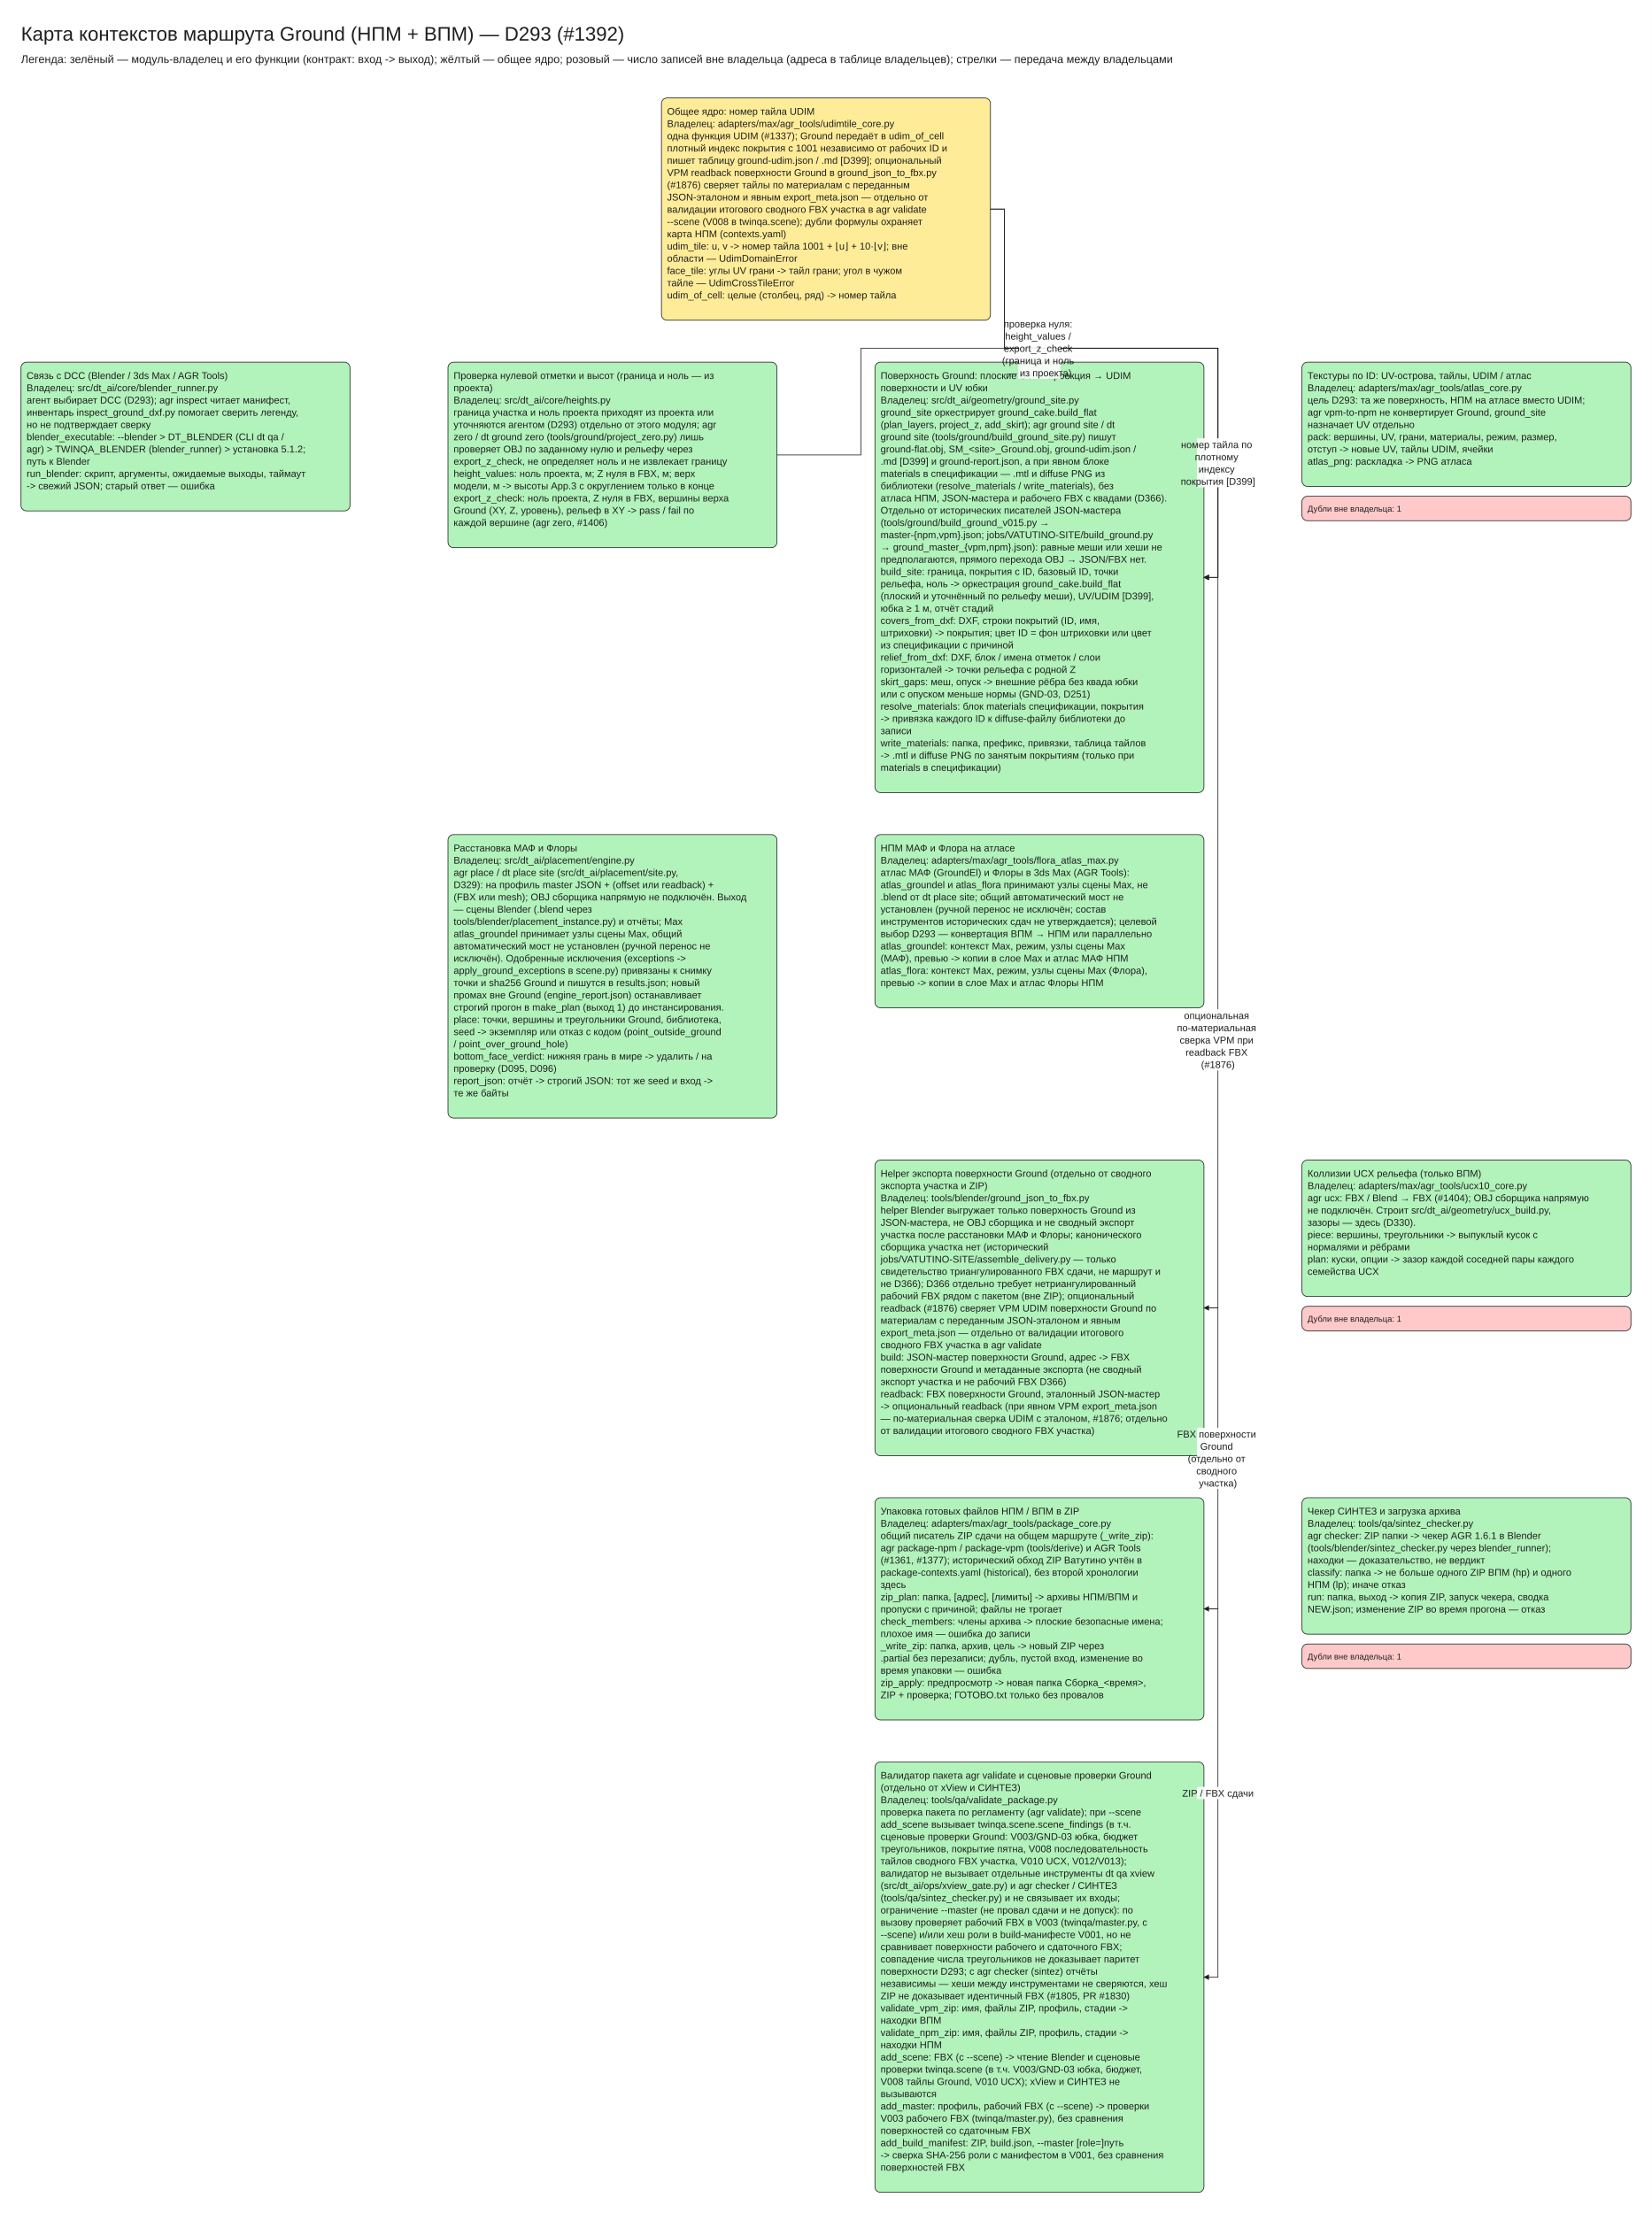
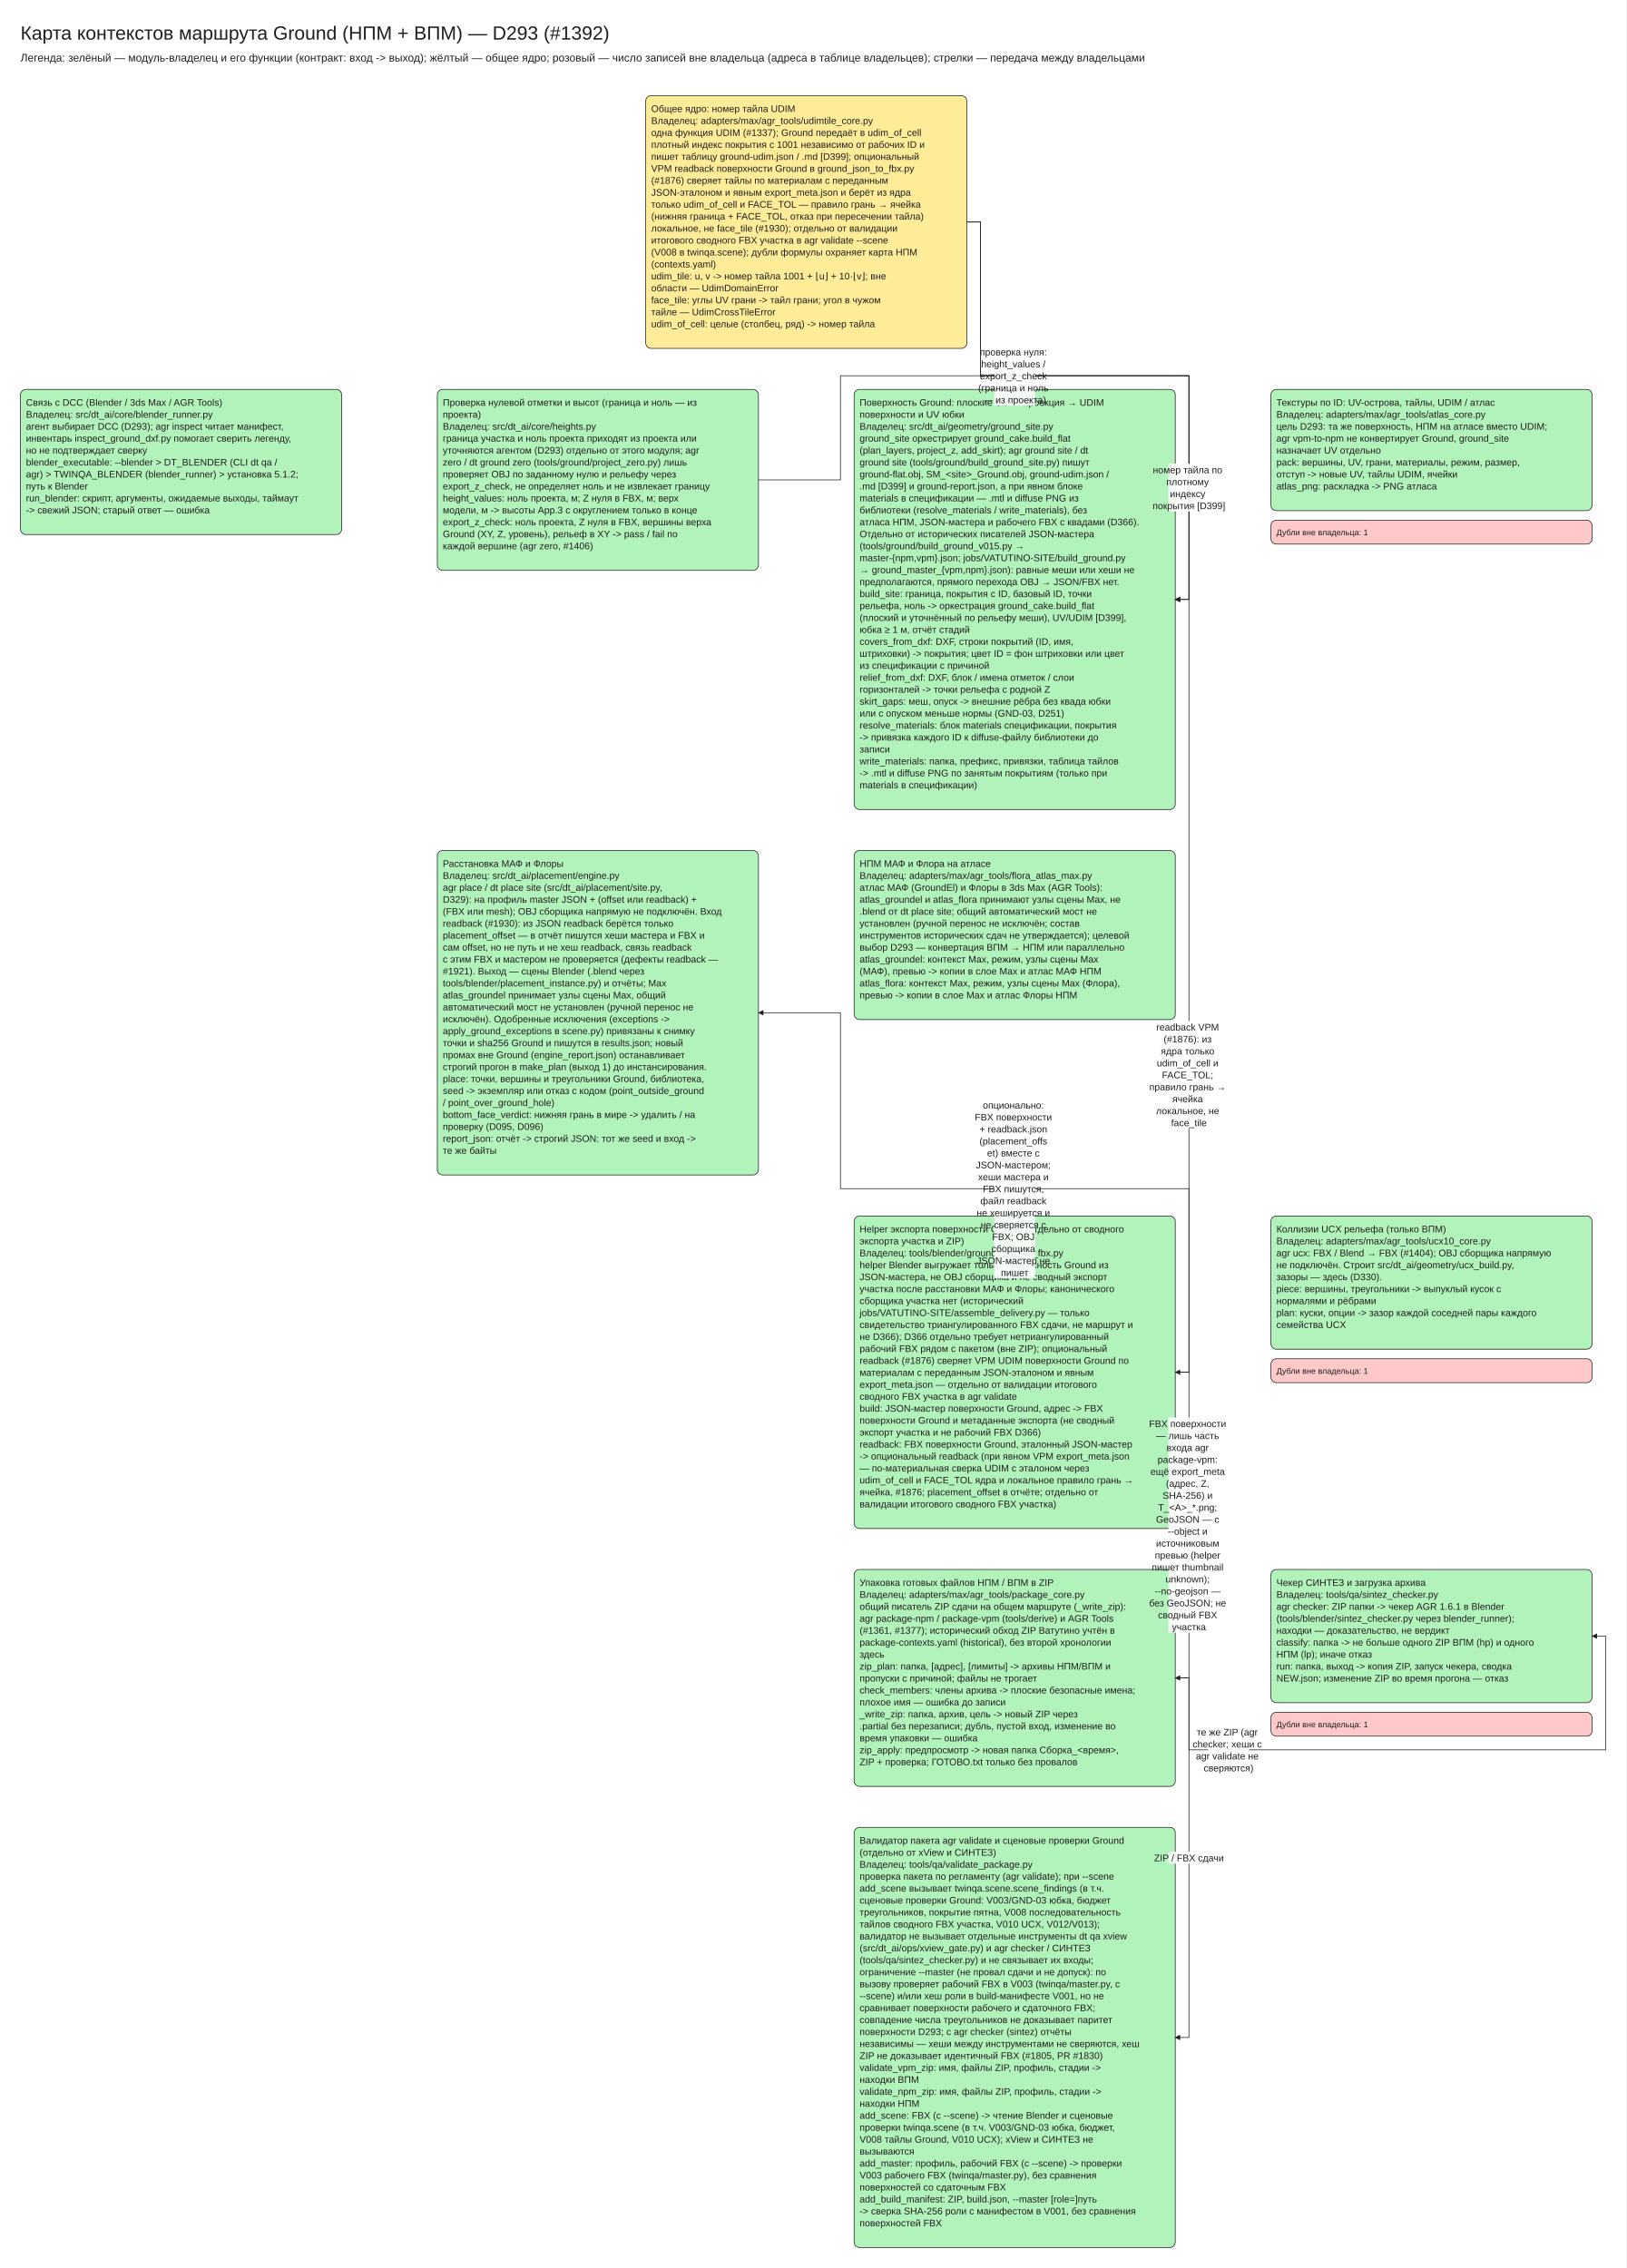
- <svg xmlns="http://www.w3.org/2000/svg" viewBox="10 -30 2360 3162" width="2360" height="3162" font-family="Segoe UI, Arial, sans-serif">
+ <svg xmlns="http://www.w3.org/2000/svg" viewBox="10 -30 2380 3320" width="2380" height="3320" font-family="Segoe UI, Arial, sans-serif">
  <defs>
    <marker id="arrow" viewBox="0 0 10 10" refX="9" refY="5" markerWidth="8" markerHeight="8" orient="auto-start-reverse">
      <path d="M0,0 L10,5 L0,10 z" fill="#1e1e1e" />
    </marker>
  </defs>
-   <rect x="10" y="-30" width="2360" height="3162" fill="#ffffff" />
-   <rect x="955.0" y="110" width="470" height="317.5" rx="8" fill="#ffec99" stroke="#1e1e1e" />
-   <rect x="40.0" y="487.5" width="470" height="212.5" rx="8" fill="#b2f2bb" stroke="#1e1e1e" />
-   <rect x="650.0" y="487.5" width="470" height="265.0" rx="8" fill="#b2f2bb" stroke="#1e1e1e" />
-   <rect x="1260.0" y="487.5" width="470" height="615.0" rx="8" fill="#b2f2bb" stroke="#1e1e1e" />
-   <rect x="1870.0" y="487.5" width="470" height="177.5" rx="8" fill="#b2f2bb" stroke="#1e1e1e" />
-   <rect x="1870.0" y="679.0" width="470" height="35.0" rx="8" fill="#ffc9c9" stroke="#1e1e1e" />
-   <rect x="1260.0" y="1162.5" width="470" height="247.5" rx="8" fill="#b2f2bb" stroke="#1e1e1e" />
-   <rect x="650.0" y="1162.5" width="470" height="405.0" rx="8" fill="#b2f2bb" stroke="#1e1e1e" />
-   <rect x="1870.0" y="1627.5" width="470" height="195.0" rx="8" fill="#b2f2bb" stroke="#1e1e1e" />
-   <rect x="1870.0" y="1836.5" width="470" height="35.0" rx="8" fill="#ffc9c9" stroke="#1e1e1e" />
-   <rect x="1260.0" y="1627.5" width="470" height="422.5" rx="8" fill="#b2f2bb" stroke="#1e1e1e" />
-   <rect x="1870.0" y="2110.0" width="470" height="195.0" rx="8" fill="#b2f2bb" stroke="#1e1e1e" />
-   <rect x="1870.0" y="2319.0" width="470" height="35.0" rx="8" fill="#ffc9c9" stroke="#1e1e1e" />
-   <rect x="1260.0" y="2110.0" width="470" height="317.5" rx="8" fill="#b2f2bb" stroke="#1e1e1e" />
-   <rect x="1260.0" y="2487.5" width="470" height="615.0" rx="8" fill="#b2f2bb" stroke="#1e1e1e" />
-   <polyline points="1120.0,620.0 1240.0,620.0 1240.0,467.5 1750.0,467.5 1750.0,795.0 1730.0,795.0" fill="none" stroke="#1e1e1e" marker-end="url(#arrow)" />
-   <polyline points="1425.0,268.75 1445.0,268.75 1445.0,467.5 1750.0,467.5 1750.0,795.0 1730.0,795.0" fill="none" stroke="#1e1e1e" marker-end="url(#arrow)" />
-   <polyline points="1425.0,268.75 1445.0,268.75 1445.0,467.5 1750.0,467.5 1750.0,1838.75 1730.0,1838.75" fill="none" stroke="#1e1e1e" marker-end="url(#arrow)" />
-   <polyline points="1730.0,1838.75 1750.0,1838.75 1750.0,2268.75 1730.0,2268.75" fill="none" stroke="#1e1e1e" marker-end="url(#arrow)" />
-   <polyline points="1730.0,2268.75 1750.0,2268.75 1750.0,2795.0 1730.0,2795.0" fill="none" stroke="#1e1e1e" marker-end="url(#arrow)" />
+   <rect x="10" y="-30" width="2380" height="3320" fill="#ffffff" />
+   <rect x="955.0" y="110" width="470" height="370.0" rx="8" fill="#ffec99" stroke="#1e1e1e" />
+   <rect x="40.0" y="540.0" width="470" height="212.5" rx="8" fill="#b2f2bb" stroke="#1e1e1e" />
+   <rect x="650.0" y="540.0" width="470" height="265.0" rx="8" fill="#b2f2bb" stroke="#1e1e1e" />
+   <rect x="1260.0" y="540.0" width="470" height="615.0" rx="8" fill="#b2f2bb" stroke="#1e1e1e" />
+   <rect x="1870.0" y="540.0" width="470" height="177.5" rx="8" fill="#b2f2bb" stroke="#1e1e1e" />
+   <rect x="1870.0" y="731.5" width="470" height="35.0" rx="8" fill="#ffc9c9" stroke="#1e1e1e" />
+   <rect x="1260.0" y="1215.0" width="470" height="247.5" rx="8" fill="#b2f2bb" stroke="#1e1e1e" />
+   <rect x="650.0" y="1215.0" width="470" height="475.0" rx="8" fill="#b2f2bb" stroke="#1e1e1e" />
+   <rect x="1870.0" y="1750.0" width="470" height="195.0" rx="8" fill="#b2f2bb" stroke="#1e1e1e" />
+   <rect x="1870.0" y="1959.0" width="470" height="35.0" rx="8" fill="#ffc9c9" stroke="#1e1e1e" />
+   <rect x="1260.0" y="1750.0" width="470" height="457.5" rx="8" fill="#b2f2bb" stroke="#1e1e1e" />
+   <rect x="1870.0" y="2267.5" width="470" height="195.0" rx="8" fill="#b2f2bb" stroke="#1e1e1e" />
+   <rect x="1870.0" y="2476.5" width="470" height="35.0" rx="8" fill="#ffc9c9" stroke="#1e1e1e" />
+   <rect x="1260.0" y="2267.5" width="470" height="317.5" rx="8" fill="#b2f2bb" stroke="#1e1e1e" />
+   <rect x="1260.0" y="2645.0" width="470" height="615.0" rx="8" fill="#b2f2bb" stroke="#1e1e1e" />
+   <polyline points="1120.0,672.5 1240.0,672.5 1240.0,520.0 1750.0,520.0 1750.0,847.5 1730.0,847.5" fill="none" stroke="#1e1e1e" marker-end="url(#arrow)" />
+   <polyline points="1425.0,295.0 1445.0,295.0 1445.0,520.0 1750.0,520.0 1750.0,847.5 1730.0,847.5" fill="none" stroke="#1e1e1e" marker-end="url(#arrow)" />
+   <polyline points="1425.0,295.0 1445.0,295.0 1445.0,520.0 1750.0,520.0 1750.0,1978.75 1730.0,1978.75" fill="none" stroke="#1e1e1e" marker-end="url(#arrow)" />
+   <polyline points="1730.0,1978.75 1750.0,1978.75 1750.0,2426.25 1730.0,2426.25" fill="none" stroke="#1e1e1e" marker-end="url(#arrow)" />
+   <polyline points="1730.0,1978.75 1750.0,1978.75 1750.0,1710.0 1240.0,1710.0 1240.0,1452.5 1120.0,1452.5" fill="none" stroke="#1e1e1e" marker-end="url(#arrow)" />
+   <polyline points="1730.0,2426.25 1750.0,2426.25 1750.0,2952.5 1730.0,2952.5" fill="none" stroke="#1e1e1e" marker-end="url(#arrow)" />
+   <polyline points="1730.0,2426.25 1750.0,2426.25 1750.0,2531.5 2360.0,2531.5 2360.0,2365.0 2340.0,2365.0" fill="none" stroke="#1e1e1e" marker-end="url(#arrow)" />
  <text x="40" y="0" font-size="28" text-anchor="start" fill="#1e1e1e">
    <tspan x="40" dy="28">Карта контекстов маршрута Ground (НПМ + ВПМ) — D293 (#1392)</tspan>
  </text>
  <text x="40" y="44" font-size="16" text-anchor="start" fill="#1e1e1e">
    <tspan x="40" dy="16">Легенда: зелёный — модуль-владелец и его функции (контракт: вход -&gt; выход); жёлтый — общее ядро; розовый — число записей вне владельца (адреса в таблице владельцев); стрелки — передача между владельцами</tspan>
  </text>
  <text x="963.0" y="120.0" font-size="14" text-anchor="start" fill="#1e1e1e">
    <tspan x="963.0" dy="14">Общее ядро: номер тайла UDIM</tspan>
    <tspan x="963.0" dy="17.5">Владелец: adapters/max/agr_tools/udimtile_core.py</tspan>
    <tspan x="963.0" dy="17.5">одна функция UDIM (#1337); Ground передаёт в udim_of_cell</tspan>
    <tspan x="963.0" dy="17.5">плотный индекс покрытия с 1001 независимо от рабочих ID и</tspan>
    <tspan x="963.0" dy="17.5">пишет таблицу ground-udim.json / .md [D399]; опциональный</tspan>
    <tspan x="963.0" dy="17.5">VPM readback поверхности Ground в ground_json_to_fbx.py</tspan>
    <tspan x="963.0" dy="17.5">(#1876) сверяет тайлы по материалам с переданным</tspan>
-     <tspan x="963.0" dy="17.5">JSON-эталоном и явным export_meta.json — отдельно от</tspan>
-     <tspan x="963.0" dy="17.5">валидации итогового сводного FBX участка в agr validate</tspan>
-     <tspan x="963.0" dy="17.5">--scene (V008 в twinqa.scene); дубли формулы охраняет</tspan>
-     <tspan x="963.0" dy="17.5">карта НПМ (contexts.yaml)</tspan>
+     <tspan x="963.0" dy="17.5">JSON-эталоном и явным export_meta.json и берёт из ядра</tspan>
+     <tspan x="963.0" dy="17.5">только udim_of_cell и FACE_TOL — правило грань → ячейка</tspan>
+     <tspan x="963.0" dy="17.5">(нижняя граница + FACE_TOL, отказ при пересечении тайла)</tspan>
+     <tspan x="963.0" dy="17.5">локальное, не face_tile (#1930); отдельно от валидации</tspan>
+     <tspan x="963.0" dy="17.5">итогового сводного FBX участка в agr validate --scene</tspan>
+     <tspan x="963.0" dy="17.5">(V008 в twinqa.scene); дубли формулы охраняет карта НПМ</tspan>
+     <tspan x="963.0" dy="17.5">(contexts.yaml)</tspan>
    <tspan x="963.0" dy="17.5" />
    <tspan x="963.0" dy="17.5">udim_tile: u, v -&gt; номер тайла 1001 + ⌊u⌋ + 10·⌊v⌋; вне</tspan>
    <tspan x="963.0" dy="17.5">области — UdimDomainError</tspan>
    <tspan x="963.0" dy="17.5">face_tile: углы UV грани -&gt; тайл грани; угол в чужом</tspan>
    <tspan x="963.0" dy="17.5">тайле — UdimCrossTileError</tspan>
    <tspan x="963.0" dy="17.5">udim_of_cell: целые (столбец, ряд) -&gt; номер тайла</tspan>
  </text>
-   <text x="48.0" y="497.5" font-size="14" text-anchor="start" fill="#1e1e1e">
+   <text x="48.0" y="550.0" font-size="14" text-anchor="start" fill="#1e1e1e">
    <tspan x="48.0" dy="14">Связь с DCC (Blender / 3ds Max / AGR Tools)</tspan>
    <tspan x="48.0" dy="17.5">Владелец: src/dt_ai/core/blender_runner.py</tspan>
    <tspan x="48.0" dy="17.5">агент выбирает DCC (D293); agr inspect читает манифест,</tspan>
    <tspan x="48.0" dy="17.5">инвентарь inspect_ground_dxf.py помогает сверить легенду,</tspan>
    <tspan x="48.0" dy="17.5">но не подтверждает сверку</tspan>
    <tspan x="48.0" dy="17.5" />
    <tspan x="48.0" dy="17.5">blender_executable: --blender &gt; DT_BLENDER (CLI dt qa /</tspan>
    <tspan x="48.0" dy="17.5">agr) &gt; TWINQA_BLENDER (blender_runner) &gt; установка 5.1.2;</tspan>
    <tspan x="48.0" dy="17.5">путь к Blender</tspan>
    <tspan x="48.0" dy="17.5">run_blender: скрипт, аргументы, ожидаемые выходы, таймаут</tspan>
    <tspan x="48.0" dy="17.5">-&gt; свежий JSON; старый ответ — ошибка</tspan>
  </text>
-   <text x="658.0" y="497.5" font-size="14" text-anchor="start" fill="#1e1e1e">
+   <text x="658.0" y="550.0" font-size="14" text-anchor="start" fill="#1e1e1e">
    <tspan x="658.0" dy="14">Проверка нулевой отметки и высот (граница и ноль — из</tspan>
    <tspan x="658.0" dy="17.5">проекта)</tspan>
    <tspan x="658.0" dy="17.5">Владелец: src/dt_ai/core/heights.py</tspan>
    <tspan x="658.0" dy="17.5">граница участка и ноль проекта приходят из проекта или</tspan>
    <tspan x="658.0" dy="17.5">уточняются агентом (D293) отдельно от этого модуля; agr</tspan>
    <tspan x="658.0" dy="17.5">zero / dt ground zero (tools/ground/project_zero.py) лишь</tspan>
    <tspan x="658.0" dy="17.5">проверяет OBJ по заданному нулю и рельефу через</tspan>
    <tspan x="658.0" dy="17.5">export_z_check, не определяет ноль и не извлекает границу</tspan>
    <tspan x="658.0" dy="17.5" />
    <tspan x="658.0" dy="17.5">height_values: ноль проекта, м; Z нуля в FBX, м; верх</tspan>
    <tspan x="658.0" dy="17.5">модели, м -&gt; высоты App.3 с округлением только в конце</tspan>
    <tspan x="658.0" dy="17.5">export_z_check: ноль проекта, Z нуля в FBX, вершины верха</tspan>
    <tspan x="658.0" dy="17.5">Ground (XY, Z, уровень), рельеф в XY -&gt; pass / fail по</tspan>
    <tspan x="658.0" dy="17.5">каждой вершине (agr zero, #1406)</tspan>
  </text>
-   <text x="1268.0" y="497.5" font-size="14" text-anchor="start" fill="#1e1e1e">
+   <text x="1268.0" y="550.0" font-size="14" text-anchor="start" fill="#1e1e1e">
    <tspan x="1268.0" dy="14">Поверхность Ground: плоские UV → проекция → UDIM</tspan>
    <tspan x="1268.0" dy="17.5">поверхности и UV юбки</tspan>
    <tspan x="1268.0" dy="17.5">Владелец: src/dt_ai/geometry/ground_site.py</tspan>
    <tspan x="1268.0" dy="17.5">ground_site оркестрирует ground_cake.build_flat</tspan>
    <tspan x="1268.0" dy="17.5">(plan_layers, project_z, add_skirt); agr ground site / dt</tspan>
    <tspan x="1268.0" dy="17.5">ground site (tools/ground/build_ground_site.py) пишут</tspan>
    <tspan x="1268.0" dy="17.5">ground-flat.obj, SM_&lt;site&gt;_Ground.obj, ground-udim.json /</tspan>
    <tspan x="1268.0" dy="17.5">.md [D399] и ground-report.json, а при явном блоке</tspan>
    <tspan x="1268.0" dy="17.5">materials в спецификации — .mtl и diffuse PNG из</tspan>
    <tspan x="1268.0" dy="17.5">библиотеки (resolve_materials / write_materials), без</tspan>
    <tspan x="1268.0" dy="17.5">атласа НПМ, JSON-мастера и рабочего FBX с квадами (D366).</tspan>
    <tspan x="1268.0" dy="17.5">Отдельно от исторических писателей JSON-мастера</tspan>
    <tspan x="1268.0" dy="17.5">(tools/ground/build_ground_v015.py →</tspan>
    <tspan x="1268.0" dy="17.5">master-{npm,vpm}.json; jobs/VATUTINO-SITE/build_ground.py</tspan>
    <tspan x="1268.0" dy="17.5">→ ground_master_{vpm,npm}.json): равные меши или хеши не</tspan>
    <tspan x="1268.0" dy="17.5">предполагаются, прямого перехода OBJ → JSON/FBX нет.</tspan>
    <tspan x="1268.0" dy="17.5" />
    <tspan x="1268.0" dy="17.5">build_site: граница, покрытия с ID, базовый ID, точки</tspan>
    <tspan x="1268.0" dy="17.5">рельефа, ноль -&gt; оркестрация ground_cake.build_flat</tspan>
    <tspan x="1268.0" dy="17.5">(плоский и уточнённый по рельефу меши), UV/UDIM [D399],</tspan>
    <tspan x="1268.0" dy="17.5">юбка ≥ 1 м, отчёт стадий</tspan>
    <tspan x="1268.0" dy="17.5">covers_from_dxf: DXF, строки покрытий (ID, имя,</tspan>
    <tspan x="1268.0" dy="17.5">штриховки) -&gt; покрытия; цвет ID = фон штриховки или цвет</tspan>
    <tspan x="1268.0" dy="17.5">из спецификации с причиной</tspan>
    <tspan x="1268.0" dy="17.5">relief_from_dxf: DXF, блок / имена отметок / слои</tspan>
    <tspan x="1268.0" dy="17.5">горизонталей -&gt; точки рельефа с родной Z</tspan>
    <tspan x="1268.0" dy="17.5">skirt_gaps: меш, опуск -&gt; внешние рёбра без квада юбки</tspan>
    <tspan x="1268.0" dy="17.5">или с опуском меньше нормы (GND-03, D251)</tspan>
    <tspan x="1268.0" dy="17.5">resolve_materials: блок materials спецификации, покрытия</tspan>
    <tspan x="1268.0" dy="17.5">-&gt; привязка каждого ID к diffuse-файлу библиотеки до</tspan>
    <tspan x="1268.0" dy="17.5">записи</tspan>
    <tspan x="1268.0" dy="17.5">write_materials: папка, префикс, привязки, таблица тайлов</tspan>
    <tspan x="1268.0" dy="17.5">-&gt; .mtl и diffuse PNG по занятым покрытиям (только при</tspan>
    <tspan x="1268.0" dy="17.5">materials в спецификации)</tspan>
  </text>
-   <text x="1878.0" y="497.5" font-size="14" text-anchor="start" fill="#1e1e1e">
+   <text x="1878.0" y="550.0" font-size="14" text-anchor="start" fill="#1e1e1e">
    <tspan x="1878.0" dy="14">Текстуры по ID: UV-острова, тайлы, UDIM / атлас</tspan>
    <tspan x="1878.0" dy="17.5">Владелец: adapters/max/agr_tools/atlas_core.py</tspan>
    <tspan x="1878.0" dy="17.5">цель D293: та же поверхность, НПМ на атласе вместо UDIM;</tspan>
    <tspan x="1878.0" dy="17.5">agr vpm-to-npm не конвертирует Ground, ground_site</tspan>
    <tspan x="1878.0" dy="17.5">назначает UV отдельно</tspan>
    <tspan x="1878.0" dy="17.5" />
    <tspan x="1878.0" dy="17.5">pack: вершины, UV, грани, материалы, режим, размер,</tspan>
    <tspan x="1878.0" dy="17.5">отступ -&gt; новые UV, тайлы UDIM, ячейки</tspan>
    <tspan x="1878.0" dy="17.5">atlas_png: раскладка -&gt; PNG атласа</tspan>
  </text>
-   <text x="1878.0" y="689.0" font-size="12" text-anchor="start" fill="#1e1e1e">
+   <text x="1878.0" y="741.5" font-size="12" text-anchor="start" fill="#1e1e1e">
    <tspan x="1878.0" dy="12">Дубли вне владельца: 1</tspan>
  </text>
-   <text x="1268.0" y="1172.5" font-size="14" text-anchor="start" fill="#1e1e1e">
+   <text x="1268.0" y="1225.0" font-size="14" text-anchor="start" fill="#1e1e1e">
    <tspan x="1268.0" dy="14">НПМ МАФ и Флора на атласе</tspan>
    <tspan x="1268.0" dy="17.5">Владелец: adapters/max/agr_tools/flora_atlas_max.py</tspan>
    <tspan x="1268.0" dy="17.5">атлас МАФ (GroundEl) и Флоры в 3ds Max (AGR Tools):</tspan>
    <tspan x="1268.0" dy="17.5">atlas_groundel и atlas_flora принимают узлы сцены Max, не</tspan>
    <tspan x="1268.0" dy="17.5">.blend от dt place site; общий автоматический мост не</tspan>
    <tspan x="1268.0" dy="17.5">установлен (ручной перенос не исключён; состав</tspan>
    <tspan x="1268.0" dy="17.5">инструментов исторических сдач не утверждается); целевой</tspan>
    <tspan x="1268.0" dy="17.5">выбор D293 — конвертация ВПМ → НПМ или параллельно</tspan>
    <tspan x="1268.0" dy="17.5" />
    <tspan x="1268.0" dy="17.5">atlas_groundel: контекст Max, режим, узлы сцены Max</tspan>
    <tspan x="1268.0" dy="17.5">(МАФ), превью -&gt; копии в слое Max и атлас МАФ НПМ</tspan>
    <tspan x="1268.0" dy="17.5">atlas_flora: контекст Max, режим, узлы сцены Max (Флора),</tspan>
    <tspan x="1268.0" dy="17.5">превью -&gt; копии в слое Max и атлас Флоры НПМ</tspan>
  </text>
-   <text x="658.0" y="1172.5" font-size="14" text-anchor="start" fill="#1e1e1e">
+   <text x="658.0" y="1225.0" font-size="14" text-anchor="start" fill="#1e1e1e">
    <tspan x="658.0" dy="14">Расстановка МАФ и Флоры</tspan>
    <tspan x="658.0" dy="17.5">Владелец: src/dt_ai/placement/engine.py</tspan>
    <tspan x="658.0" dy="17.5">agr place / dt place site (src/dt_ai/placement/site.py,</tspan>
    <tspan x="658.0" dy="17.5">D329): на профиль master JSON + (offset или readback) +</tspan>
-     <tspan x="658.0" dy="17.5">(FBX или mesh); OBJ сборщика напрямую не подключён. Выход</tspan>
-     <tspan x="658.0" dy="17.5">— сцены Blender (.blend через</tspan>
+     <tspan x="658.0" dy="17.5">(FBX или mesh); OBJ сборщика напрямую не подключён. Вход</tspan>
+     <tspan x="658.0" dy="17.5">readback (#1930): из JSON readback берётся только</tspan>
+     <tspan x="658.0" dy="17.5">placement_offset — в отчёт пишутся хеши мастера и FBX и</tspan>
+     <tspan x="658.0" dy="17.5">сам offset, но не путь и не хеш readback, связь readback</tspan>
+     <tspan x="658.0" dy="17.5">с этим FBX и мастером не проверяется (дефекты readback —</tspan>
+     <tspan x="658.0" dy="17.5">#1921). Выход — сцены Blender (.blend через</tspan>
    <tspan x="658.0" dy="17.5">tools/blender/placement_instance.py) и отчёты; Max</tspan>
    <tspan x="658.0" dy="17.5">atlas_groundel принимает узлы сцены Max, общий</tspan>
    <tspan x="658.0" dy="17.5">автоматический мост не установлен (ручной перенос не</tspan>
    <tspan x="658.0" dy="17.5">исключён). Одобренные исключения (exceptions -&gt;</tspan>
    <tspan x="658.0" dy="17.5">apply_ground_exceptions в scene.py) привязаны к снимку</tspan>
    <tspan x="658.0" dy="17.5">точки и sha256 Ground и пишутся в results.json; новый</tspan>
    <tspan x="658.0" dy="17.5">промах вне Ground (engine_report.json) останавливает</tspan>
    <tspan x="658.0" dy="17.5">строгий прогон в make_plan (выход 1) до инстансирования.</tspan>
    <tspan x="658.0" dy="17.5" />
    <tspan x="658.0" dy="17.5">place: точки, вершины и треугольники Ground, библиотека,</tspan>
    <tspan x="658.0" dy="17.5">seed -&gt; экземпляр или отказ с кодом (point_outside_ground</tspan>
    <tspan x="658.0" dy="17.5">/ point_over_ground_hole)</tspan>
    <tspan x="658.0" dy="17.5">bottom_face_verdict: нижняя грань в мире -&gt; удалить / на</tspan>
    <tspan x="658.0" dy="17.5">проверку (D095, D096)</tspan>
    <tspan x="658.0" dy="17.5">report_json: отчёт -&gt; строгий JSON: тот же seed и вход -&gt;</tspan>
    <tspan x="658.0" dy="17.5">те же байты</tspan>
  </text>
-   <text x="1878.0" y="1637.5" font-size="14" text-anchor="start" fill="#1e1e1e">
+   <text x="1878.0" y="1760.0" font-size="14" text-anchor="start" fill="#1e1e1e">
    <tspan x="1878.0" dy="14">Коллизии UCX рельефа (только ВПМ)</tspan>
    <tspan x="1878.0" dy="17.5">Владелец: adapters/max/agr_tools/ucx10_core.py</tspan>
    <tspan x="1878.0" dy="17.5">agr ucx: FBX / Blend → FBX (#1404); OBJ сборщика напрямую</tspan>
    <tspan x="1878.0" dy="17.5">не подключён. Строит src/dt_ai/geometry/ucx_build.py,</tspan>
    <tspan x="1878.0" dy="17.5">зазоры — здесь (D330).</tspan>
    <tspan x="1878.0" dy="17.5" />
    <tspan x="1878.0" dy="17.5">piece: вершины, треугольники -&gt; выпуклый кусок с</tspan>
    <tspan x="1878.0" dy="17.5">нормалями и рёбрами</tspan>
    <tspan x="1878.0" dy="17.5">plan: куски, опции -&gt; зазор каждой соседней пары каждого</tspan>
    <tspan x="1878.0" dy="17.5">семейства UCX</tspan>
  </text>
-   <text x="1878.0" y="1846.5" font-size="12" text-anchor="start" fill="#1e1e1e">
+   <text x="1878.0" y="1969.0" font-size="12" text-anchor="start" fill="#1e1e1e">
    <tspan x="1878.0" dy="12">Дубли вне владельца: 1</tspan>
  </text>
-   <text x="1268.0" y="1637.5" font-size="14" text-anchor="start" fill="#1e1e1e">
+   <text x="1268.0" y="1760.0" font-size="14" text-anchor="start" fill="#1e1e1e">
    <tspan x="1268.0" dy="14">Helper экспорта поверхности Ground (отдельно от сводного</tspan>
    <tspan x="1268.0" dy="17.5">экспорта участка и ZIP)</tspan>
    <tspan x="1268.0" dy="17.5">Владелец: tools/blender/ground_json_to_fbx.py</tspan>
    <tspan x="1268.0" dy="17.5">helper Blender выгружает только поверхность Ground из</tspan>
    <tspan x="1268.0" dy="17.5">JSON-мастера, не OBJ сборщика и не сводный экспорт</tspan>
    <tspan x="1268.0" dy="17.5">участка после расстановки МАФ и Флоры; канонического</tspan>
    <tspan x="1268.0" dy="17.5">сборщика участка нет (исторический</tspan>
    <tspan x="1268.0" dy="17.5">jobs/VATUTINO-SITE/assemble_delivery.py — только</tspan>
    <tspan x="1268.0" dy="17.5">свидетельство триангулированного FBX сдачи, не маршрут и</tspan>
    <tspan x="1268.0" dy="17.5">не D366); D366 отдельно требует нетриангулированный</tspan>
    <tspan x="1268.0" dy="17.5">рабочий FBX рядом с пакетом (вне ZIP); опциональный</tspan>
    <tspan x="1268.0" dy="17.5">readback (#1876) сверяет VPM UDIM поверхности Ground по</tspan>
    <tspan x="1268.0" dy="17.5">материалам с переданным JSON-эталоном и явным</tspan>
    <tspan x="1268.0" dy="17.5">export_meta.json — отдельно от валидации итогового</tspan>
    <tspan x="1268.0" dy="17.5">сводного FBX участка в agr validate</tspan>
    <tspan x="1268.0" dy="17.5" />
    <tspan x="1268.0" dy="17.5">build: JSON-мастер поверхности Ground, адрес -&gt; FBX</tspan>
    <tspan x="1268.0" dy="17.5">поверхности Ground и метаданные экспорта (не сводный</tspan>
    <tspan x="1268.0" dy="17.5">экспорт участка и не рабочий FBX D366)</tspan>
    <tspan x="1268.0" dy="17.5">readback: FBX поверхности Ground, эталонный JSON-мастер</tspan>
    <tspan x="1268.0" dy="17.5">-&gt; опциональный readback (при явном VPM export_meta.json</tspan>
-     <tspan x="1268.0" dy="17.5">— по-материальная сверка UDIM с эталоном, #1876; отдельно</tspan>
-     <tspan x="1268.0" dy="17.5">от валидации итогового сводного FBX участка)</tspan>
-   </text>
-   <text x="1878.0" y="2120.0" font-size="14" text-anchor="start" fill="#1e1e1e">
+     <tspan x="1268.0" dy="17.5">— по-материальная сверка UDIM с эталоном через</tspan>
+     <tspan x="1268.0" dy="17.5">udim_of_cell и FACE_TOL ядра и локальное правило грань →</tspan>
+     <tspan x="1268.0" dy="17.5">ячейка, #1876; placement_offset в отчёте; отдельно от</tspan>
+     <tspan x="1268.0" dy="17.5">валидации итогового сводного FBX участка)</tspan>
+   </text>
+   <text x="1878.0" y="2277.5" font-size="14" text-anchor="start" fill="#1e1e1e">
    <tspan x="1878.0" dy="14">Чекер СИНТЕЗ и загрузка архива</tspan>
    <tspan x="1878.0" dy="17.5">Владелец: tools/qa/sintez_checker.py</tspan>
    <tspan x="1878.0" dy="17.5">agr checker: ZIP папки -&gt; чекер AGR 1.6.1 в Blender</tspan>
    <tspan x="1878.0" dy="17.5">(tools/blender/sintez_checker.py через blender_runner);</tspan>
    <tspan x="1878.0" dy="17.5">находки — доказательство, не вердикт</tspan>
    <tspan x="1878.0" dy="17.5" />
    <tspan x="1878.0" dy="17.5">classify: папка -&gt; не больше одного ZIP ВПМ (hp) и одного</tspan>
    <tspan x="1878.0" dy="17.5">НПМ (lp); иначе отказ</tspan>
    <tspan x="1878.0" dy="17.5">run: папка, выход -&gt; копия ZIP, запуск чекера, сводка</tspan>
    <tspan x="1878.0" dy="17.5">NEW.json; изменение ZIP во время прогона — отказ</tspan>
  </text>
-   <text x="1878.0" y="2329.0" font-size="12" text-anchor="start" fill="#1e1e1e">
+   <text x="1878.0" y="2486.5" font-size="12" text-anchor="start" fill="#1e1e1e">
    <tspan x="1878.0" dy="12">Дубли вне владельца: 1</tspan>
  </text>
-   <text x="1268.0" y="2120.0" font-size="14" text-anchor="start" fill="#1e1e1e">
+   <text x="1268.0" y="2277.5" font-size="14" text-anchor="start" fill="#1e1e1e">
    <tspan x="1268.0" dy="14">Упаковка готовых файлов НПМ / ВПМ в ZIP</tspan>
    <tspan x="1268.0" dy="17.5">Владелец: adapters/max/agr_tools/package_core.py</tspan>
    <tspan x="1268.0" dy="17.5">общий писатель ZIP сдачи на общем маршруте (_write_zip):</tspan>
    <tspan x="1268.0" dy="17.5">agr package-npm / package-vpm (tools/derive) и AGR Tools</tspan>
    <tspan x="1268.0" dy="17.5">(#1361, #1377); исторический обход ZIP Ватутино учтён в</tspan>
    <tspan x="1268.0" dy="17.5">package-contexts.yaml (historical), без второй хронологии</tspan>
    <tspan x="1268.0" dy="17.5">здесь</tspan>
    <tspan x="1268.0" dy="17.5" />
    <tspan x="1268.0" dy="17.5">zip_plan: папка, [адрес], [лимиты] -&gt; архивы НПМ/ВПМ и</tspan>
    <tspan x="1268.0" dy="17.5">пропуски с причиной; файлы не трогает</tspan>
    <tspan x="1268.0" dy="17.5">check_members: члены архива -&gt; плоские безопасные имена;</tspan>
    <tspan x="1268.0" dy="17.5">плохое имя — ошибка до записи</tspan>
    <tspan x="1268.0" dy="17.5">_write_zip: папка, архив, цель -&gt; новый ZIP через</tspan>
    <tspan x="1268.0" dy="17.5">.partial без перезаписи; дубль, пустой вход, изменение во</tspan>
    <tspan x="1268.0" dy="17.5">время упаковки — ошибка</tspan>
    <tspan x="1268.0" dy="17.5">zip_apply: предпросмотр -&gt; новая папка Сборка_&lt;время&gt;,</tspan>
    <tspan x="1268.0" dy="17.5">ZIP + проверка; ГОТОВО.txt только без провалов</tspan>
  </text>
-   <text x="1268.0" y="2497.5" font-size="14" text-anchor="start" fill="#1e1e1e">
+   <text x="1268.0" y="2655.0" font-size="14" text-anchor="start" fill="#1e1e1e">
    <tspan x="1268.0" dy="14">Валидатор пакета agr validate и сценовые проверки Ground</tspan>
    <tspan x="1268.0" dy="17.5">(отдельно от xView и СИНТЕЗ)</tspan>
    <tspan x="1268.0" dy="17.5">Владелец: tools/qa/validate_package.py</tspan>
    <tspan x="1268.0" dy="17.5">проверка пакета по регламенту (agr validate); при --scene</tspan>
    <tspan x="1268.0" dy="17.5">add_scene вызывает twinqa.scene.scene_findings (в т.ч.</tspan>
    <tspan x="1268.0" dy="17.5">сценовые проверки Ground: V003/GND-03 юбка, бюджет</tspan>
    <tspan x="1268.0" dy="17.5">треугольников, покрытие пятна, V008 последовательность</tspan>
    <tspan x="1268.0" dy="17.5">тайлов сводного FBX участка, V010 UCX, V012/V013);</tspan>
    <tspan x="1268.0" dy="17.5">валидатор не вызывает отдельные инструменты dt qa xview</tspan>
    <tspan x="1268.0" dy="17.5">(src/dt_ai/ops/xview_gate.py) и agr checker / СИНТЕЗ</tspan>
    <tspan x="1268.0" dy="17.5">(tools/qa/sintez_checker.py) и не связывает их входы;</tspan>
    <tspan x="1268.0" dy="17.5">ограничение --master (не провал сдачи и не допуск): по</tspan>
    <tspan x="1268.0" dy="17.5">вызову проверяет рабочий FBX в V003 (twinqa/master.py, с</tspan>
    <tspan x="1268.0" dy="17.5">--scene) и/или хеш роли в build-манифесте V001, но не</tspan>
    <tspan x="1268.0" dy="17.5">сравнивает поверхности рабочего и сдаточного FBX;</tspan>
    <tspan x="1268.0" dy="17.5">совпадение числа треугольников не доказывает паритет</tspan>
    <tspan x="1268.0" dy="17.5">поверхности D293; с agr checker (sintez) отчёты</tspan>
    <tspan x="1268.0" dy="17.5">независимы — хеши между инструментами не сверяются, хеш</tspan>
    <tspan x="1268.0" dy="17.5">ZIP не доказывает идентичный FBX (#1805, PR #1830)</tspan>
    <tspan x="1268.0" dy="17.5" />
    <tspan x="1268.0" dy="17.5">validate_vpm_zip: имя, файлы ZIP, профиль, стадии -&gt;</tspan>
    <tspan x="1268.0" dy="17.5">находки ВПМ</tspan>
    <tspan x="1268.0" dy="17.5">validate_npm_zip: имя, файлы ZIP, профиль, стадии -&gt;</tspan>
    <tspan x="1268.0" dy="17.5">находки НПМ</tspan>
    <tspan x="1268.0" dy="17.5">add_scene: FBX (с --scene) -&gt; чтение Blender и сценовые</tspan>
    <tspan x="1268.0" dy="17.5">проверки twinqa.scene (в т.ч. V003/GND-03 юбка, бюджет,</tspan>
    <tspan x="1268.0" dy="17.5">V008 тайлы Ground, V010 UCX); xView и СИНТЕЗ не</tspan>
    <tspan x="1268.0" dy="17.5">вызываются</tspan>
    <tspan x="1268.0" dy="17.5">add_master: профиль, рабочий FBX (с --scene) -&gt; проверки</tspan>
    <tspan x="1268.0" dy="17.5">V003 рабочего FBX (twinqa/master.py), без сравнения</tspan>
    <tspan x="1268.0" dy="17.5">поверхностей со сдаточным FBX</tspan>
    <tspan x="1268.0" dy="17.5">add_build_manifest: ZIP, build.json, --master [role=]путь</tspan>
    <tspan x="1268.0" dy="17.5">-&gt; сверка SHA-256 роли с манифестом в V001, без сравнения</tspan>
    <tspan x="1268.0" dy="17.5">поверхностей FBX</tspan>
  </text>
-   <rect x="1465.0" y="423.75" width="60" height="87.5" fill="#ffffff" opacity="0.9" />
-   <text x="1495.0" y="423.75" font-size="14" text-anchor="middle" fill="#1e1e1e">
+   <rect x="1465.0" y="476.25" width="60" height="87.5" fill="#ffffff" opacity="0.9" />
+   <text x="1495.0" y="476.25" font-size="14" text-anchor="middle" fill="#1e1e1e">
    <tspan x="1495.0" dy="14">проверка нуля:</tspan>
    <tspan x="1495.0" dy="17.5">height_values /</tspan>
    <tspan x="1495.0" dy="17.5">export_z_check</tspan>
    <tspan x="1495.0" dy="17.5">(граница и ноль</tspan>
    <tspan x="1495.0" dy="17.5">— из проекта)</tspan>
  </text>
-   <rect x="1720.0" y="596.25" width="60" height="70.0" fill="#ffffff" opacity="0.9" />
-   <text x="1750.0" y="596.25" font-size="14" text-anchor="middle" fill="#1e1e1e">
+   <rect x="1720.0" y="648.75" width="60" height="70.0" fill="#ffffff" opacity="0.9" />
+   <text x="1750.0" y="648.75" font-size="14" text-anchor="middle" fill="#1e1e1e">
    <tspan x="1750.0" dy="14">номер тайла по</tspan>
    <tspan x="1750.0" dy="17.5">плотному</tspan>
    <tspan x="1750.0" dy="17.5">индексу</tspan>
    <tspan x="1750.0" dy="17.5">покрытия [D399]</tspan>
  </text>
-   <rect x="1720.0" y="1412.0" width="60" height="87.5" fill="#ffffff" opacity="0.9" />
-   <text x="1750.0" y="1412.0" font-size="14" text-anchor="middle" fill="#1e1e1e">
-     <tspan x="1750.0" dy="14">опциональная</tspan>
-     <tspan x="1750.0" dy="17.5">по-материальная</tspan>
-     <tspan x="1750.0" dy="17.5">сверка VPM при</tspan>
-     <tspan x="1750.0" dy="17.5">readback FBX</tspan>
-     <tspan x="1750.0" dy="17.5">(#1876)</tspan>
-   </text>
-   <rect x="1720.0" y="2010.0" width="60" height="87.5" fill="#ffffff" opacity="0.9" />
-   <text x="1750.0" y="2010.0" font-size="14" text-anchor="middle" fill="#1e1e1e">
+   <rect x="1720.0" y="1464.5" width="60" height="157.5" fill="#ffffff" opacity="0.9" />
+   <text x="1750.0" y="1464.5" font-size="14" text-anchor="middle" fill="#1e1e1e">
+     <tspan x="1750.0" dy="14">readback VPM</tspan>
+     <tspan x="1750.0" dy="17.5">(#1876): из</tspan>
+     <tspan x="1750.0" dy="17.5">ядра только</tspan>
+     <tspan x="1750.0" dy="17.5">udim_of_cell и</tspan>
+     <tspan x="1750.0" dy="17.5">FACE_TOL;</tspan>
+     <tspan x="1750.0" dy="17.5">правило грань →</tspan>
+     <tspan x="1750.0" dy="17.5">ячейка</tspan>
+     <tspan x="1750.0" dy="17.5">локальное, не</tspan>
+     <tspan x="1750.0" dy="17.5">face_tile</tspan>
+   </text>
+   <rect x="1720.0" y="2045.0" width="60" height="315.0" fill="#ffffff" opacity="0.9" />
+   <text x="1750.0" y="2045.0" font-size="14" text-anchor="middle" fill="#1e1e1e">
    <tspan x="1750.0" dy="14">FBX поверхности</tspan>
-     <tspan x="1750.0" dy="17.5">Ground</tspan>
-     <tspan x="1750.0" dy="17.5">(отдельно от</tspan>
-     <tspan x="1750.0" dy="17.5">сводного</tspan>
-     <tspan x="1750.0" dy="17.5">участка)</tspan>
-   </text>
-   <rect x="1720.0" y="2523.12" width="60" height="17.5" fill="#ffffff" opacity="0.9" />
-   <text x="1750.0" y="2523.12" font-size="14" text-anchor="middle" fill="#1e1e1e">
+     <tspan x="1750.0" dy="17.5">— лишь часть</tspan>
+     <tspan x="1750.0" dy="17.5">входа agr</tspan>
+     <tspan x="1750.0" dy="17.5">package-vpm:</tspan>
+     <tspan x="1750.0" dy="17.5">ещё export_meta</tspan>
+     <tspan x="1750.0" dy="17.5">(адрес, Z,</tspan>
+     <tspan x="1750.0" dy="17.5">SHA-256) и</tspan>
+     <tspan x="1750.0" dy="17.5">T_&lt;A&gt;_*.png;</tspan>
+     <tspan x="1750.0" dy="17.5">GeoJSON — с</tspan>
+     <tspan x="1750.0" dy="17.5">--object и</tspan>
+     <tspan x="1750.0" dy="17.5">источниковым</tspan>
+     <tspan x="1750.0" dy="17.5">превью (helper</tspan>
+     <tspan x="1750.0" dy="17.5">пишет thumbnail</tspan>
+     <tspan x="1750.0" dy="17.5">unknown);</tspan>
+     <tspan x="1750.0" dy="17.5">--no-geojson —</tspan>
+     <tspan x="1750.0" dy="17.5">без GeoJSON; не</tspan>
+     <tspan x="1750.0" dy="17.5">сводный FBX</tspan>
+     <tspan x="1750.0" dy="17.5">участка</tspan>
+   </text>
+   <rect x="1465.0" y="1578.75" width="60" height="262.5" fill="#ffffff" opacity="0.9" />
+   <text x="1495.0" y="1578.75" font-size="14" text-anchor="middle" fill="#1e1e1e">
+     <tspan x="1495.0" dy="14">опционально:</tspan>
+     <tspan x="1495.0" dy="17.5">FBX поверхности</tspan>
+     <tspan x="1495.0" dy="17.5">+ readback.json</tspan>
+     <tspan x="1495.0" dy="17.5">(placement_offs</tspan>
+     <tspan x="1495.0" dy="17.5">et) вместе с</tspan>
+     <tspan x="1495.0" dy="17.5">JSON-мастером;</tspan>
+     <tspan x="1495.0" dy="17.5">хеши мастера и</tspan>
+     <tspan x="1495.0" dy="17.5">FBX пишутся,</tspan>
+     <tspan x="1495.0" dy="17.5">файл readback</tspan>
+     <tspan x="1495.0" dy="17.5">не хешируется и</tspan>
+     <tspan x="1495.0" dy="17.5">не сверяется с</tspan>
+     <tspan x="1495.0" dy="17.5">FBX; OBJ</tspan>
+     <tspan x="1495.0" dy="17.5">сборщика</tspan>
+     <tspan x="1495.0" dy="17.5">JSON-мастер не</tspan>
+     <tspan x="1495.0" dy="17.5">пишет</tspan>
+   </text>
+   <rect x="1720.0" y="2680.62" width="60" height="17.5" fill="#ffffff" opacity="0.9" />
+   <text x="1750.0" y="2680.62" font-size="14" text-anchor="middle" fill="#1e1e1e">
    <tspan x="1750.0" dy="14">ZIP / FBX сдачи</tspan>
  </text>
+   <rect x="1778.0" y="2496.5" width="60" height="70.0" fill="#ffffff" opacity="0.9" />
+   <text x="1808.0" y="2496.5" font-size="14" text-anchor="middle" fill="#1e1e1e">
+     <tspan x="1808.0" dy="14">те же ZIP (agr</tspan>
+     <tspan x="1808.0" dy="17.5">checker; хеши с</tspan>
+     <tspan x="1808.0" dy="17.5">agr validate не</tspan>
+     <tspan x="1808.0" dy="17.5">сверяются)</tspan>
+   </text>
</svg>
